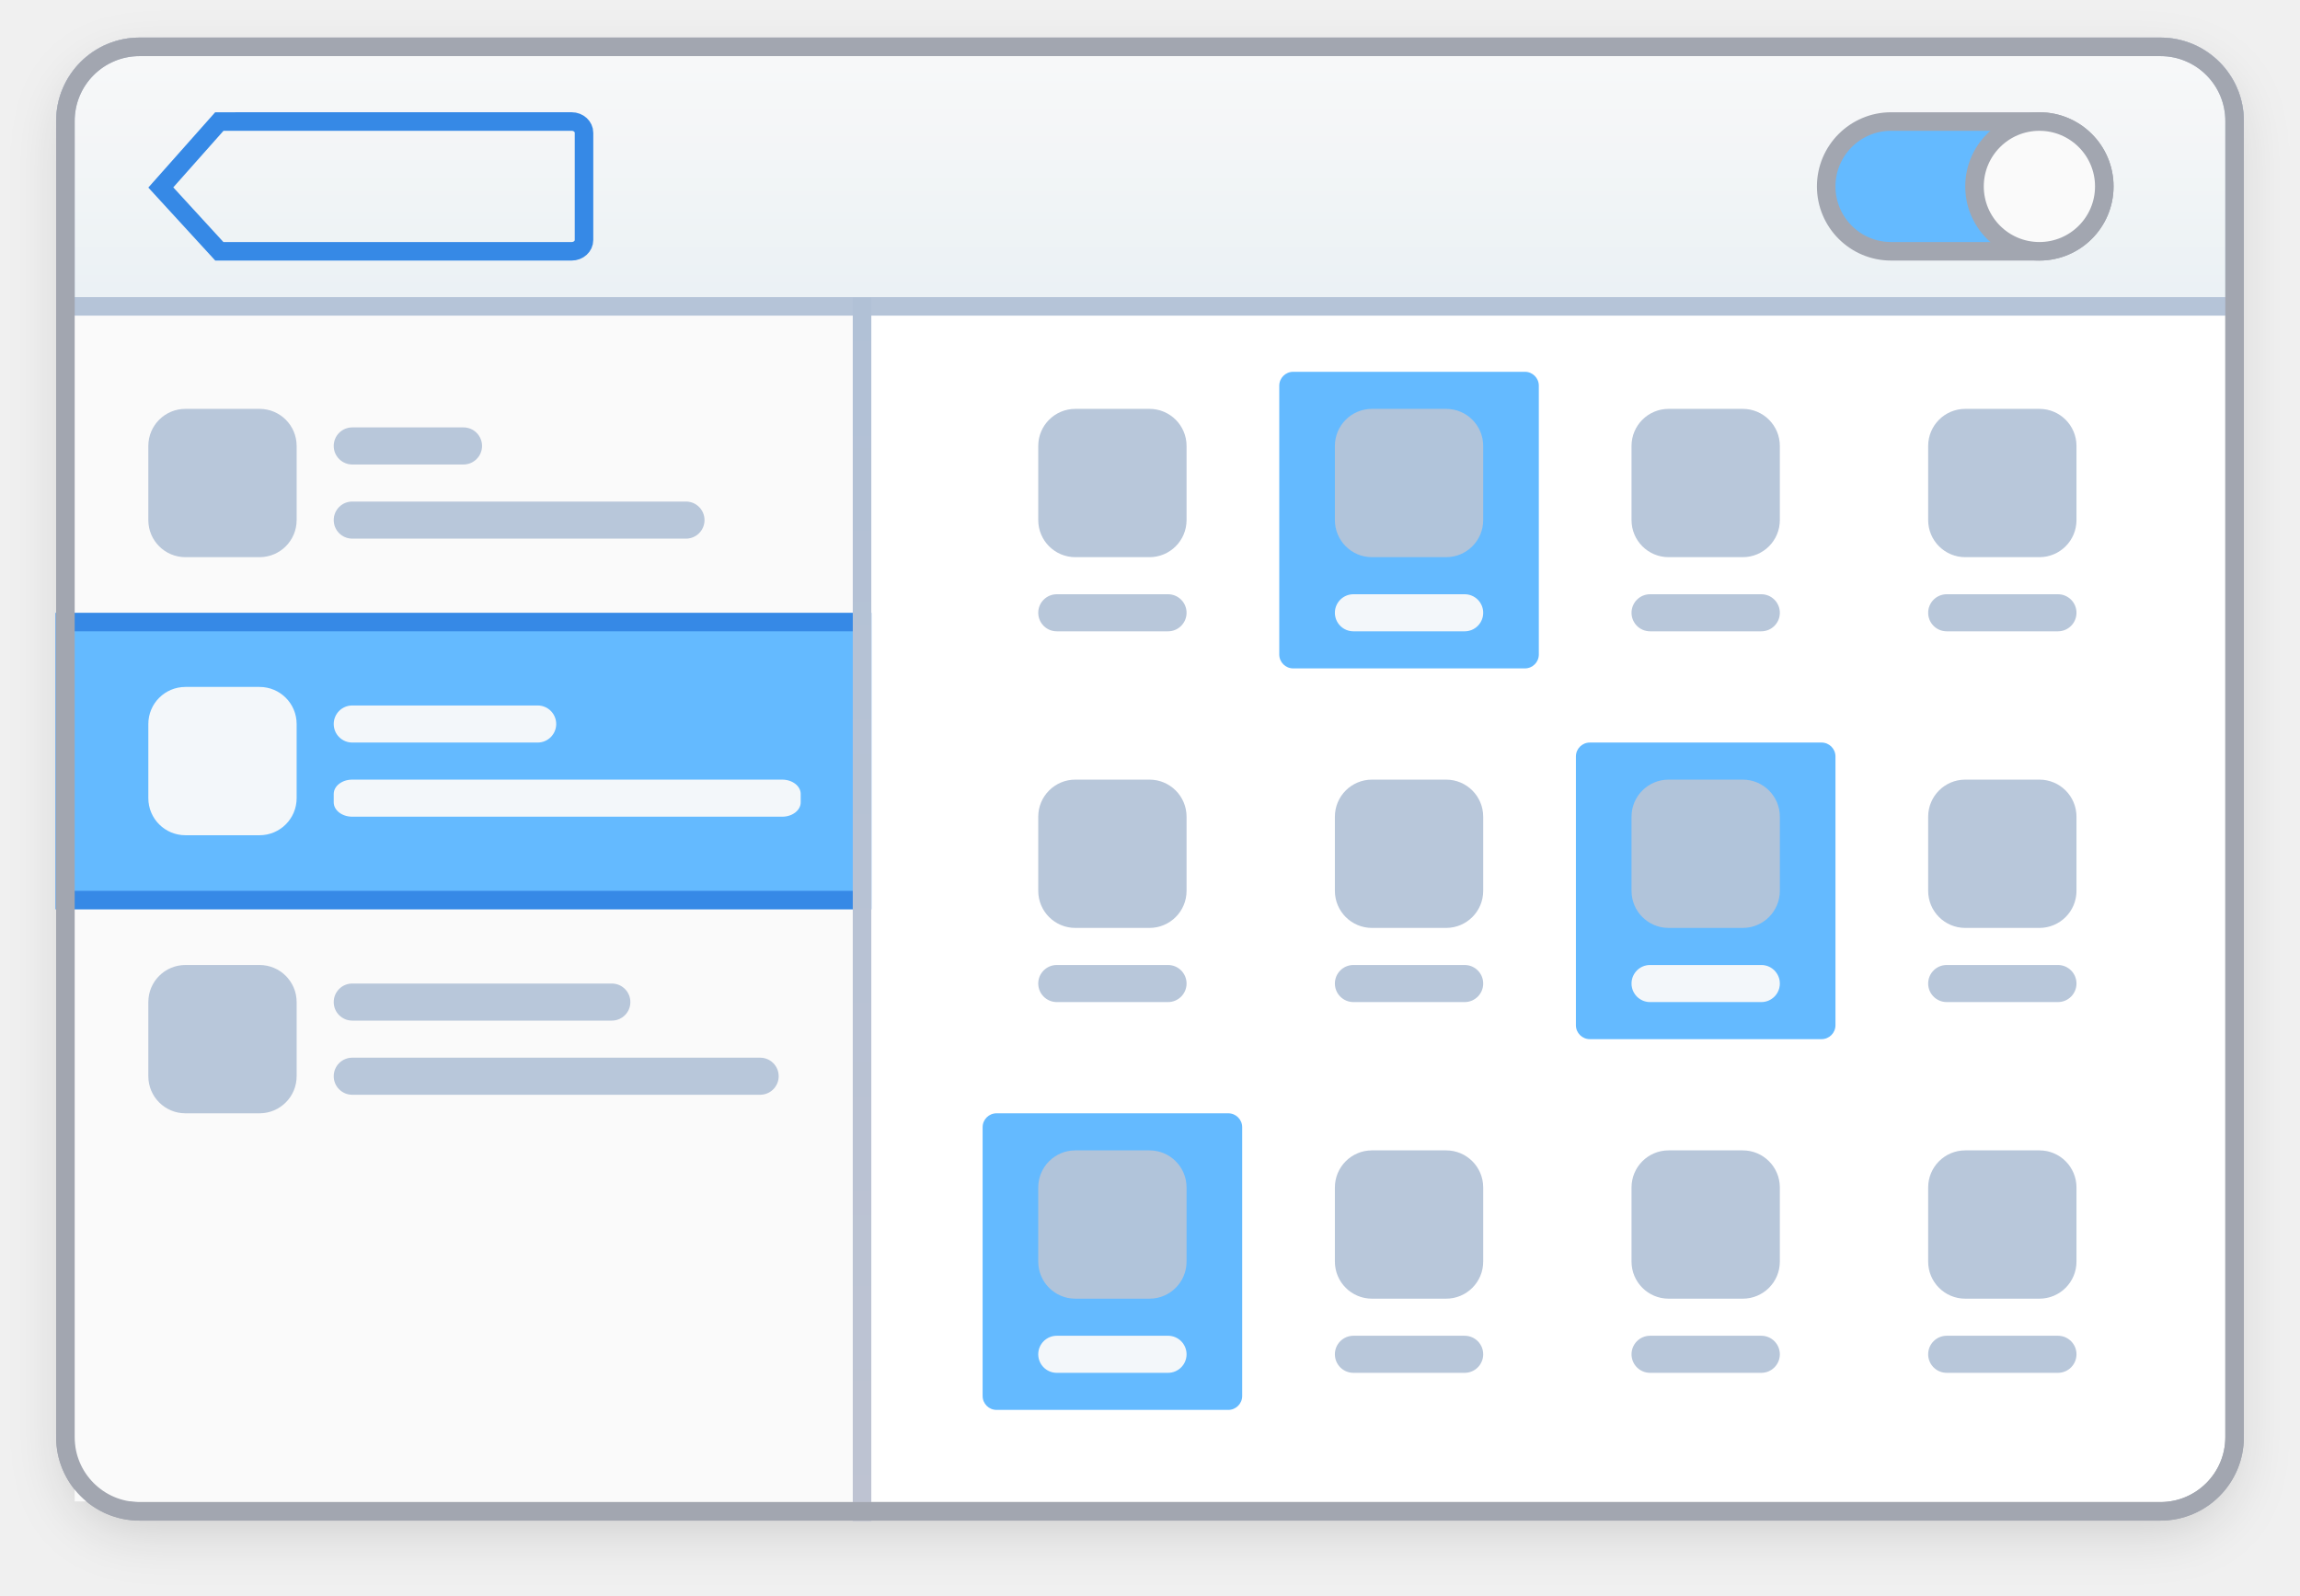
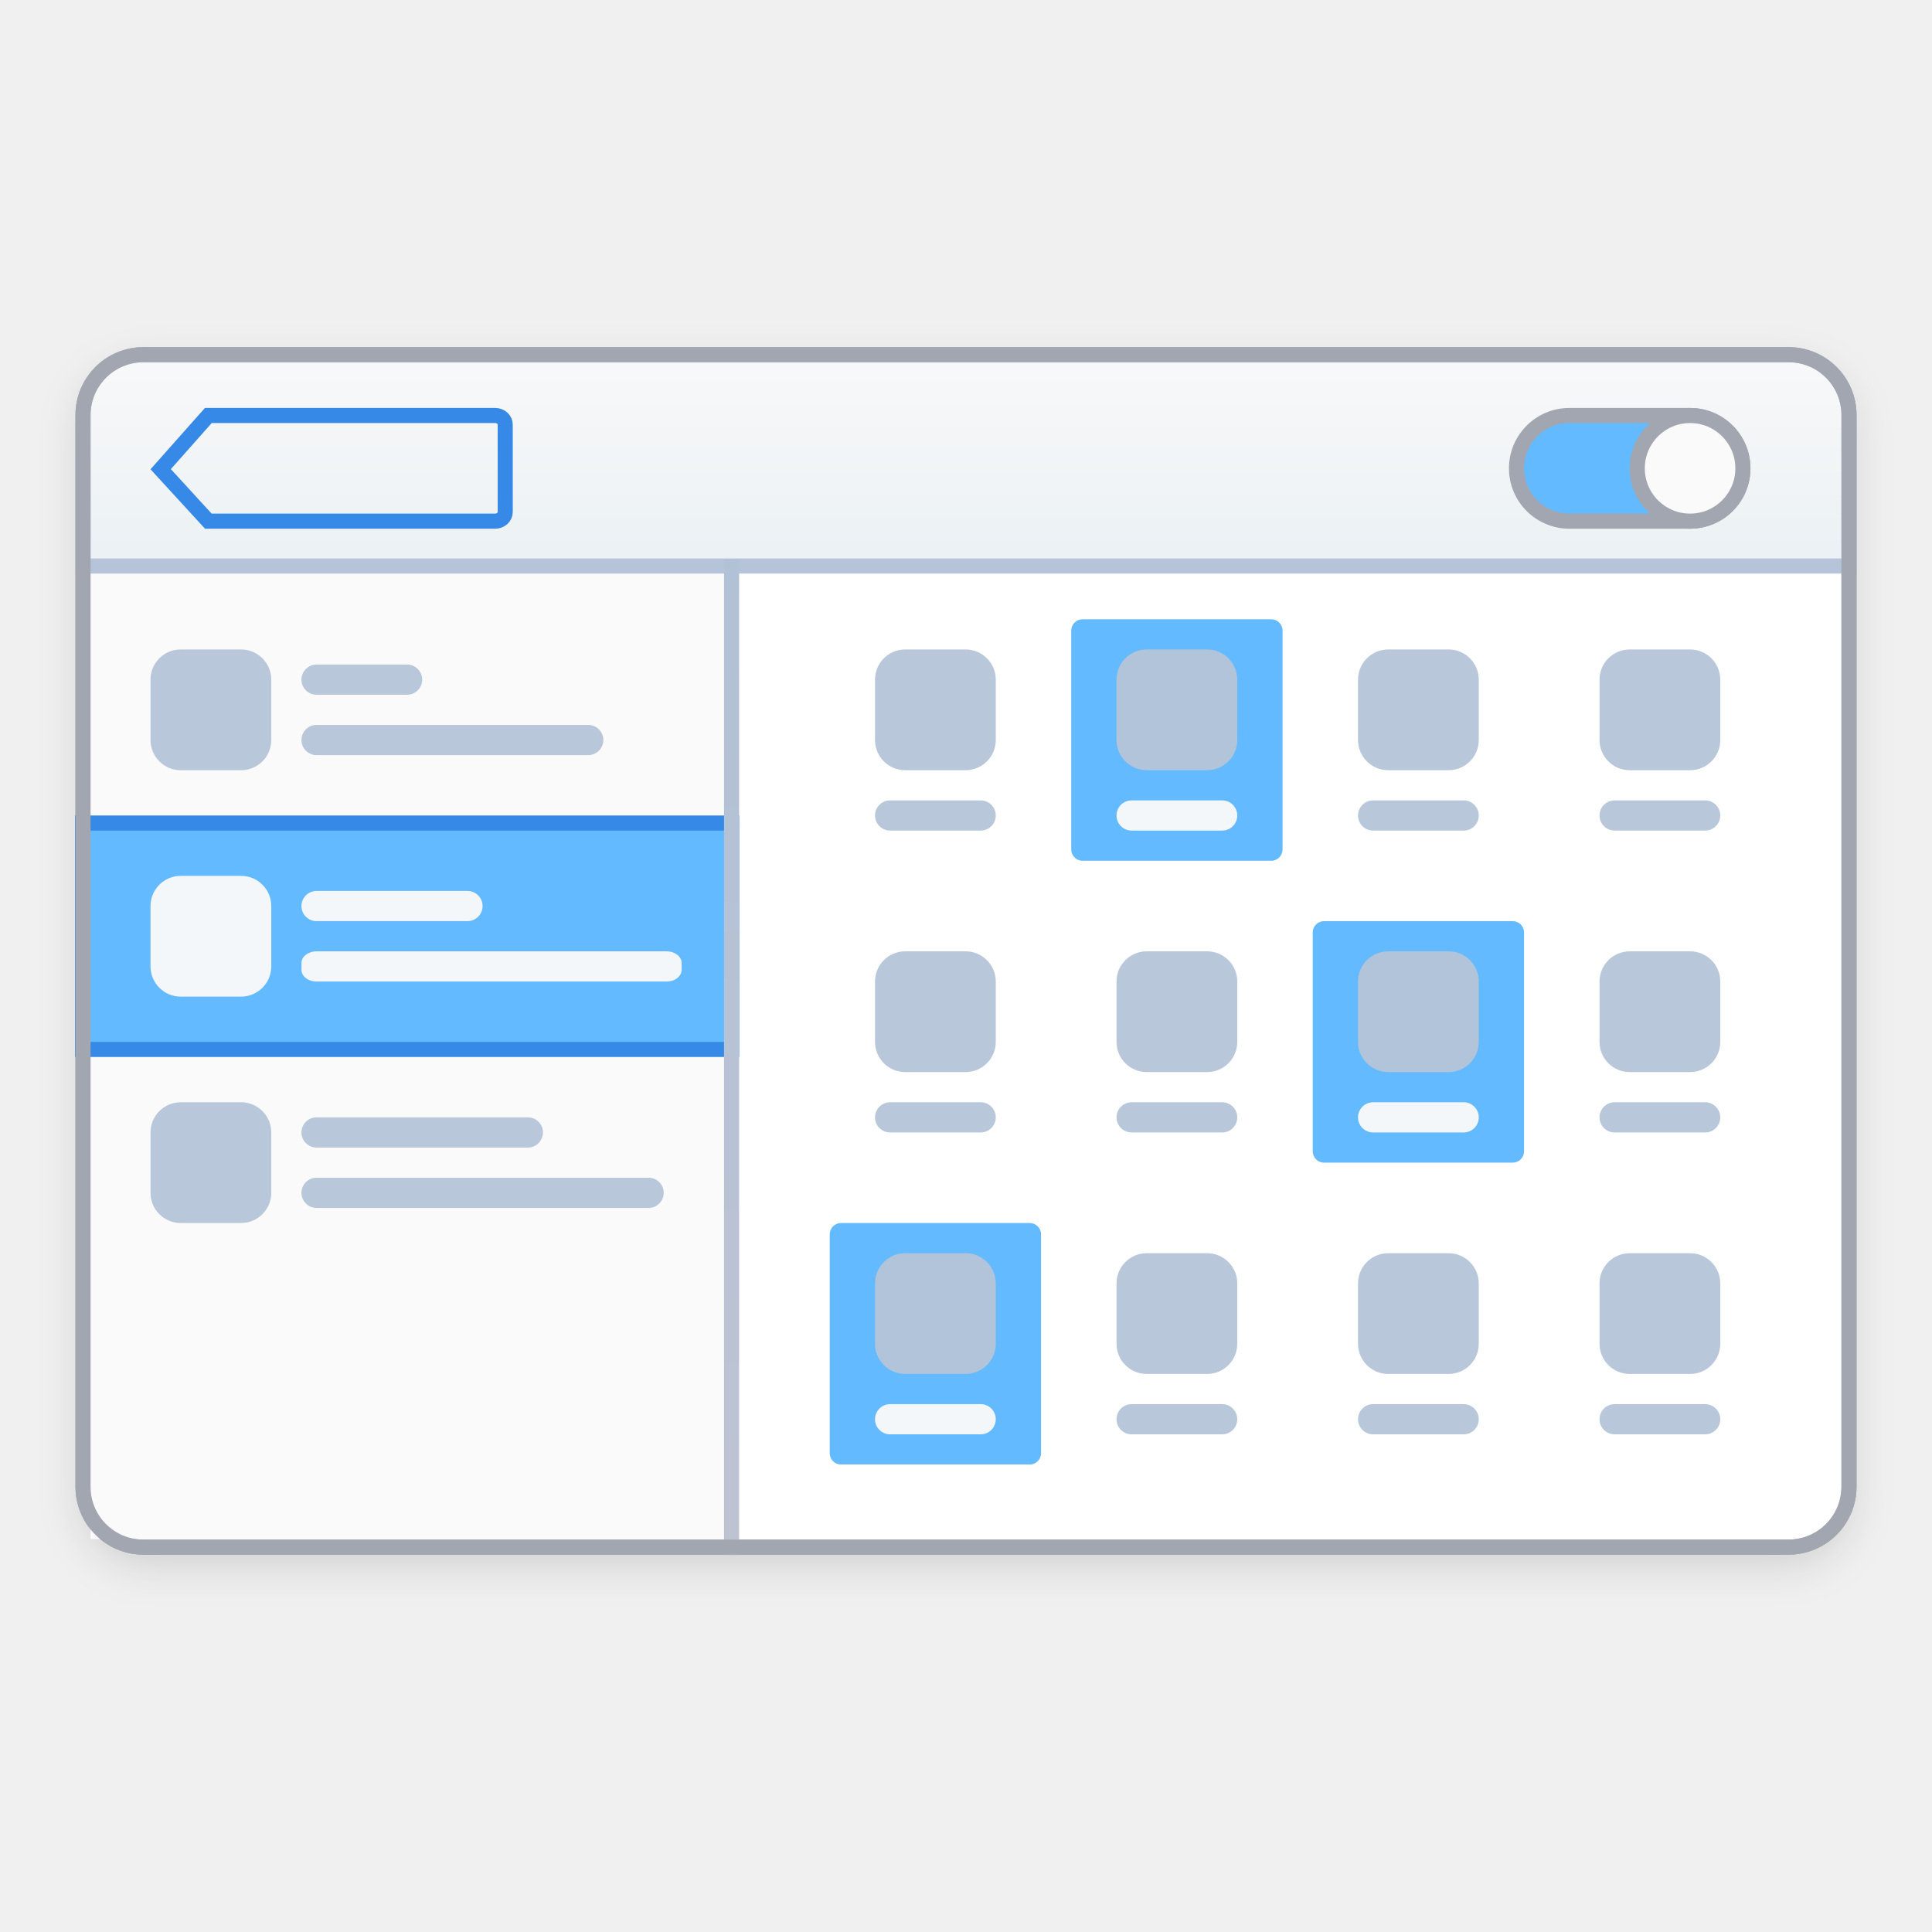
- <svg xmlns="http://www.w3.org/2000/svg" xmlns:xlink="http://www.w3.org/1999/xlink" version="1.1" id="svg4729" height="86.056" width="124.056">
+ <svg xmlns="http://www.w3.org/2000/svg" xmlns:xlink="http://www.w3.org/1999/xlink" version="1.1" id="svg4729" height="128" width="128">
  <defs id="defs4731">
    <linearGradient id="linearGradient5717">
      <stop id="stop5719" offset="0" style="stop-color:#fafafa;stop-opacity:1" />
      <stop id="stop5721" offset="1" style="stop-color:#e7eef3;stop-opacity:1;" />
    </linearGradient>
    <linearGradient id="linearGradient5709">
      <stop id="stop5711" offset="0" style="stop-color:#bec3d2;stop-opacity:1;" />
      <stop id="stop5713" offset="1" style="stop-color:#b1c1d6;stop-opacity:1;" />
    </linearGradient>
    <linearGradient y2="-266.543" x2="-200.293" y1="-321.396" x1="-200.293" gradientTransform="matrix(0.3311038,0,0,0.3272737,484.4913,490.8466)" gradientUnits="userSpaceOnUse" id="linearGradient9688" xlink:href="#linearGradient5717" />
    <linearGradient y2="-274.674" x2="-320.872" y1="-327.281" x1="-320.872" gradientTransform="matrix(0.3311038,0,0,0.3272737,484.4913,490.8466)" gradientUnits="userSpaceOnUse" id="linearGradient9690" xlink:href="#linearGradient5709" />
-     <filter id="filter5705" color-interpolation-filters="sRGB">
+     <filter id="filter5705" style="color-interpolation-filters:sRGB">
      <feGaussianBlur id="feGaussianBlur5707" stdDeviation="1.47" />
    </filter>
    <linearGradient id="linearGradient5709-7-1">
      <stop id="stop5711-8-0" offset="0" style="stop-color:#bec3d2;stop-opacity:1;" />
      <stop id="stop5713-2-3" offset="1" style="stop-color:#b1c1d6;stop-opacity:1;" />
    </linearGradient>
    <linearGradient gradientTransform="matrix(1,0,0,-1.013436,-1.253348,874.0012)" gradientUnits="userSpaceOnUse" y2="466.803" x2="408.466" y1="401.428" x1="408.466" id="linearGradient892" xlink:href="#linearGradient5709-7-1" />
  </defs>
-   <g transform="translate(-360.2158,-385.0599)" id="layer1">
+   <g transform="translate(-358.2438,-364.0879)" id="layer1">
    <g style="fill:#b5c4d8;fill-opacity:1" transform="matrix(0.7333333,0,0,0.7333333,448.9602,386.1546)" id="g4290">
-       <g transform="translate(-333.0002,430)" id="layer10" style="fill:#b5c4d8;fill-opacity:1;display:inline" />
-       <g transform="translate(-333.0002,430)" id="layer13" style="fill:#b5c4d8;fill-opacity:1;display:inline" />
+       <g transform="translate(-333.0002,430)" id="layer10" style="display:inline;fill:#b5c4d8;fill-opacity:1" />
+       <g transform="translate(-333.0002,430)" id="layer13" style="display:inline;fill:#b5c4d8;fill-opacity:1" />
      <g style="fill:#b5c4d8;fill-opacity:1" transform="translate(-333.0002,430)" id="layer14" />
-       <g transform="translate(-333.0002,430)" id="layer15" style="fill:#b5c4d8;fill-opacity:1;display:inline" />
-       <g transform="translate(-333.0002,430)" id="g71291" style="fill:#b5c4d8;fill-opacity:1;display:inline" />
-       <g transform="translate(-333.0002,430)" id="g4953" style="fill:#b5c4d8;fill-opacity:1;display:inline" />
-       <g transform="translate(-333.0002,430)" id="layer12" style="fill:#b5c4d8;fill-opacity:1;display:inline" />
+       <g transform="translate(-333.0002,430)" id="layer15" style="display:inline;fill:#b5c4d8;fill-opacity:1" />
+       <g transform="translate(-333.0002,430)" id="g71291" style="display:inline;fill:#b5c4d8;fill-opacity:1" />
+       <g transform="translate(-333.0002,430)" id="g4953" style="display:inline;fill:#b5c4d8;fill-opacity:1" />
+       <g transform="translate(-333.0002,430)" id="layer12" style="display:inline;fill:#b5c4d8;fill-opacity:1" />
    </g>
    <g id="g1101">
      <rect style="color:#000000;display:inline;overflow:visible;visibility:visible;opacity:0.15;fill:#000000;fill-opacity:1;fill-rule:nonzero;stroke:none;stroke-width:1;marker:none;filter:url(#filter5705);enable-background:accumulate" id="rect4888-5" width="117" height="79" x="363.744" y="388.588" rx="4" ry="4" />
      <g id="g1040">
        <rect ry="4" rx="4" y="387.588" x="363.744" height="79" width="117" id="rect4888" style="color:#000000;display:inline;overflow:visible;visibility:visible;fill:#ffffff;fill-opacity:1;fill-rule:nonzero;stroke:#a2a6b0;stroke-width:1;stroke-linecap:round;stroke-linejoin:round;stroke-miterlimit:4;stroke-dasharray:none;stroke-dashoffset:0;stroke-opacity:1;marker:none;enable-background:accumulate" />
        <rect ry="0" rx="0" y="402.053" x="364.244" height="64" width="42" id="rect921" style="opacity:1;fill:#fafafa;fill-opacity:1;stroke:none;stroke-width:0.97" />
        <rect ry="0" rx="0" y="418.616" x="363.716" height="15" width="43" id="rect894" style="opacity:1;fill:#64baff;fill-opacity:1;stroke:#3689e6;stroke-width:1" />
        <path id="rect4888-4" d="m 367.744,387.588 c -2.216,0 -4,1.784 -4,4 v 10 h 117 v -10 c 0,-2.216 -1.784,-4 -4,-4 z" style="color:#000000;display:inline;overflow:visible;visibility:visible;opacity:0.95;fill:url(#linearGradient9688);fill-opacity:1;fill-rule:nonzero;stroke:url(#linearGradient9690);stroke-width:1;stroke-linecap:butt;stroke-linejoin:miter;stroke-miterlimit:4;stroke-dasharray:none;stroke-dashoffset:0;stroke-opacity:1;marker:none;enable-background:accumulate" />
        <rect ry="0.75" rx="0.75" y="405.116" x="429.216" height="16" width="14" id="rect986" style="opacity:1;fill:#64baff;fill-opacity:1;stroke:none;stroke-width:1" />
        <path id="path884" d="m 406.712,467.116 v -66" style="fill:none;stroke:url(#linearGradient892);stroke-width:1;stroke-linecap:butt;stroke-linejoin:miter;stroke-opacity:1" />
        <rect ry="4" rx="4" y="387.588" x="363.744" height="79" width="117" id="rect4888-0" style="color:#000000;display:inline;overflow:visible;visibility:visible;fill:none;stroke:#a2a6b0;stroke-width:1;stroke-linecap:round;stroke-linejoin:round;stroke-miterlimit:4;stroke-dasharray:none;stroke-dashoffset:0;stroke-opacity:1;marker:none;enable-background:accumulate" />
        <rect style="color:#000000;display:inline;overflow:visible;visibility:visible;opacity:0.95;fill:#b5c4d8;fill-opacity:1;fill-rule:nonzero;stroke:none;stroke-width:0.733;marker:none;enable-background:accumulate" id="rect866" width="8" height="8" x="368.216" y="407.116" rx="2" ry="2" />
        <rect style="color:#000000;display:inline;overflow:visible;visibility:visible;opacity:0.95;fill:#b5c4d8;fill-opacity:1;fill-rule:nonzero;stroke:none;stroke-width:0.733;marker:none;enable-background:accumulate" id="rect868" width="20" height="2" x="378.216" y="412.116" rx="1" ry="1" />
        <rect style="color:#000000;display:inline;overflow:visible;visibility:visible;opacity:0.95;fill:#b5c4d8;fill-opacity:1;fill-rule:nonzero;stroke:none;stroke-width:0.733;marker:none;enable-background:accumulate" id="rect870" width="8" height="2" x="378.216" y="408.116" rx="1" ry="1" />
        <rect style="color:#000000;display:inline;overflow:visible;visibility:visible;opacity:0.95;fill:#b5c4d8;fill-opacity:1;fill-rule:nonzero;stroke:none;stroke-width:0.733;marker:none;enable-background:accumulate" id="rect872" width="8" height="8" x="368.216" y="437.116" rx="2" ry="2" />
        <rect style="color:#000000;display:inline;overflow:visible;visibility:visible;opacity:0.95;fill:#b5c4d8;fill-opacity:1;fill-rule:nonzero;stroke:none;stroke-width:0.733;marker:none;enable-background:accumulate" id="rect874" width="24" height="2" x="378.216" y="442.116" rx="1" ry="1" />
        <rect style="color:#000000;display:inline;overflow:visible;visibility:visible;opacity:0.95;fill:#b5c4d8;fill-opacity:1;fill-rule:nonzero;stroke:none;stroke-width:0.733;marker:none;enable-background:accumulate" id="rect876" width="16" height="2" x="378.216" y="438.116" rx="1" ry="1" />
        <rect style="color:#000000;display:inline;overflow:visible;visibility:visible;opacity:0.95;fill:#fafafa;fill-opacity:1;fill-rule:nonzero;stroke:none;stroke-width:0.733;marker:none;enable-background:accumulate" id="rect878" width="8" height="8" x="368.216" y="422.116" rx="2" ry="2" />
        <rect style="color:#000000;display:inline;overflow:visible;visibility:visible;opacity:0.95;fill:#fafafa;fill-opacity:1;fill-rule:nonzero;stroke:none;stroke-width:0.733;marker:none;enable-background:accumulate" id="rect880" width="25.188" height="2" x="378.216" y="427.116" rx="1" ry="0.775" />
        <rect style="color:#000000;display:inline;overflow:visible;visibility:visible;opacity:0.95;fill:#fafafa;fill-opacity:1;fill-rule:nonzero;stroke:none;stroke-width:0.733;marker:none;enable-background:accumulate" id="rect882" width="12" height="2" x="378.216" y="423.116" rx="1" ry="1" />
        <g id="g906">
          <rect style="color:#000000;display:inline;overflow:visible;visibility:visible;opacity:0.95;fill:#b5c4d8;fill-opacity:1;fill-rule:nonzero;stroke:none;stroke-width:0.733;marker:none;enable-background:accumulate" id="rect896" width="8" height="8" x="416.216" y="407.116" rx="2" ry="2" />
          <rect style="color:#000000;display:inline;overflow:visible;visibility:visible;opacity:0.95;fill:#b5c4d8;fill-opacity:1;fill-rule:nonzero;stroke:none;stroke-width:0.733;marker:none;enable-background:accumulate" id="rect898" width="8" height="2" x="416.216" y="417.116" rx="1" ry="1" />
        </g>
        <g transform="translate(16)" id="g912">
          <rect ry="2" rx="2" y="407.116" x="416.216" height="8" width="8" id="rect908" style="color:#000000;display:inline;overflow:visible;visibility:visible;opacity:0.95;fill:#b5c4d8;fill-opacity:1;fill-rule:nonzero;stroke:none;stroke-width:0.733;marker:none;enable-background:accumulate" />
          <rect ry="1" rx="1" y="417.116" x="416.216" height="2" width="8" id="rect910" style="color:#000000;display:inline;overflow:visible;visibility:visible;opacity:0.95;fill:#fafafa;fill-opacity:1;fill-rule:nonzero;stroke:none;stroke-width:0.733;marker:none;enable-background:accumulate" />
        </g>
        <g id="g918" transform="translate(32.00001)">
          <rect style="color:#000000;display:inline;overflow:visible;visibility:visible;opacity:0.95;fill:#b5c4d8;fill-opacity:1;fill-rule:nonzero;stroke:none;stroke-width:0.733;marker:none;enable-background:accumulate" id="rect914" width="8" height="8" x="416.216" y="407.116" rx="2" ry="2" />
          <rect style="color:#000000;display:inline;overflow:visible;visibility:visible;opacity:0.95;fill:#b5c4d8;fill-opacity:1;fill-rule:nonzero;stroke:none;stroke-width:0.733;marker:none;enable-background:accumulate" id="rect916" width="8" height="2" x="416.216" y="417.116" rx="1" ry="1" />
        </g>
        <g transform="translate(48.00001)" id="g924">
          <rect ry="2" rx="2" y="407.116" x="416.216" height="8" width="8" id="rect920" style="color:#000000;display:inline;overflow:visible;visibility:visible;opacity:0.95;fill:#b5c4d8;fill-opacity:1;fill-rule:nonzero;stroke:none;stroke-width:0.733;marker:none;enable-background:accumulate" />
          <rect ry="1" rx="1" y="417.116" x="416.216" height="2" width="8" id="rect922" style="color:#000000;display:inline;overflow:visible;visibility:visible;opacity:0.95;fill:#b5c4d8;fill-opacity:1;fill-rule:nonzero;stroke:none;stroke-width:0.733;marker:none;enable-background:accumulate" />
        </g>
        <g transform="translate(0,20.00001)" id="g936">
          <rect ry="2" rx="2" y="407.116" x="416.216" height="8" width="8" id="rect932" style="color:#000000;display:inline;overflow:visible;visibility:visible;opacity:0.95;fill:#b5c4d8;fill-opacity:1;fill-rule:nonzero;stroke:none;stroke-width:0.733;marker:none;enable-background:accumulate" />
          <rect ry="1" rx="1" y="417.116" x="416.216" height="2" width="8" id="rect934" style="color:#000000;display:inline;overflow:visible;visibility:visible;opacity:0.95;fill:#b5c4d8;fill-opacity:1;fill-rule:nonzero;stroke:none;stroke-width:0.733;marker:none;enable-background:accumulate" />
        </g>
        <g id="g942" transform="translate(16,20.00001)">
          <rect style="color:#000000;display:inline;overflow:visible;visibility:visible;opacity:0.95;fill:#b5c4d8;fill-opacity:1;fill-rule:nonzero;stroke:none;stroke-width:0.733;marker:none;enable-background:accumulate" id="rect938" width="8" height="8" x="416.216" y="407.116" rx="2" ry="2" />
          <rect style="color:#000000;display:inline;overflow:visible;visibility:visible;opacity:0.95;fill:#b5c4d8;fill-opacity:1;fill-rule:nonzero;stroke:none;stroke-width:0.733;marker:none;enable-background:accumulate" id="rect940" width="8" height="2" x="416.216" y="417.116" rx="1" ry="1" />
        </g>
        <rect style="opacity:1;fill:#64baff;fill-opacity:1;stroke:none;stroke-width:1" id="rect988" width="14" height="16" x="445.216" y="425.116" rx="0.75" ry="0.75" />
        <g transform="translate(32.00001,20.00001)" id="g948">
          <rect ry="2" rx="2" y="407.116" x="416.216" height="8" width="8" id="rect944" style="color:#000000;display:inline;overflow:visible;visibility:visible;opacity:0.95;fill:#b5c4d8;fill-opacity:1;fill-rule:nonzero;stroke:none;stroke-width:0.733;marker:none;enable-background:accumulate" />
          <rect ry="1" rx="1" y="417.116" x="416.216" height="2" width="8" id="rect946" style="color:#000000;display:inline;overflow:visible;visibility:visible;opacity:0.95;fill:#fafafa;fill-opacity:1;fill-rule:nonzero;stroke:none;stroke-width:0.733;marker:none;enable-background:accumulate" />
        </g>
        <g id="g954" transform="translate(48.00001,20.00001)">
          <rect style="color:#000000;display:inline;overflow:visible;visibility:visible;opacity:0.95;fill:#b5c4d8;fill-opacity:1;fill-rule:nonzero;stroke:none;stroke-width:0.733;marker:none;enable-background:accumulate" id="rect950" width="8" height="8" x="416.216" y="407.116" rx="2" ry="2" />
          <rect style="color:#000000;display:inline;overflow:visible;visibility:visible;opacity:0.95;fill:#b5c4d8;fill-opacity:1;fill-rule:nonzero;stroke:none;stroke-width:0.733;marker:none;enable-background:accumulate" id="rect952" width="8" height="2" x="416.216" y="417.116" rx="1" ry="1" />
        </g>
        <rect ry="0.75" rx="0.75" y="445.116" x="413.216" height="16" width="14" id="rect990" style="opacity:1;fill:#64baff;fill-opacity:1;stroke:none;stroke-width:1" />
        <g id="g960" transform="translate(0,40.00001)">
          <rect style="color:#000000;display:inline;overflow:visible;visibility:visible;opacity:0.95;fill:#b5c4d8;fill-opacity:1;fill-rule:nonzero;stroke:none;stroke-width:0.733;marker:none;enable-background:accumulate" id="rect956" width="8" height="8" x="416.216" y="407.116" rx="2" ry="2" />
          <rect style="color:#000000;display:inline;overflow:visible;visibility:visible;opacity:0.95;fill:#fafafa;fill-opacity:1;fill-rule:nonzero;stroke:none;stroke-width:0.733;marker:none;enable-background:accumulate" id="rect958" width="8" height="2" x="416.216" y="417.116" rx="1" ry="1" />
        </g>
        <g transform="translate(16,40.00001)" id="g966">
          <rect ry="2" rx="2" y="407.116" x="416.216" height="8" width="8" id="rect962" style="color:#000000;display:inline;overflow:visible;visibility:visible;opacity:0.95;fill:#b5c4d8;fill-opacity:1;fill-rule:nonzero;stroke:none;stroke-width:0.733;marker:none;enable-background:accumulate" />
          <rect ry="1" rx="1" y="417.116" x="416.216" height="2" width="8" id="rect964" style="color:#000000;display:inline;overflow:visible;visibility:visible;opacity:0.95;fill:#b5c4d8;fill-opacity:1;fill-rule:nonzero;stroke:none;stroke-width:0.733;marker:none;enable-background:accumulate" />
        </g>
        <g id="g972" transform="translate(32.00001,40.00001)">
          <rect style="color:#000000;display:inline;overflow:visible;visibility:visible;opacity:0.95;fill:#b5c4d8;fill-opacity:1;fill-rule:nonzero;stroke:none;stroke-width:0.733;marker:none;enable-background:accumulate" id="rect968" width="8" height="8" x="416.216" y="407.116" rx="2" ry="2" />
          <rect style="color:#000000;display:inline;overflow:visible;visibility:visible;opacity:0.95;fill:#b5c4d8;fill-opacity:1;fill-rule:nonzero;stroke:none;stroke-width:0.733;marker:none;enable-background:accumulate" id="rect970" width="8" height="2" x="416.216" y="417.116" rx="1" ry="1" />
        </g>
        <g transform="translate(48.00001,40.00001)" id="g978">
          <rect ry="2" rx="2" y="407.116" x="416.216" height="8" width="8" id="rect974" style="color:#000000;display:inline;overflow:visible;visibility:visible;opacity:0.95;fill:#b5c4d8;fill-opacity:1;fill-rule:nonzero;stroke:none;stroke-width:0.733;marker:none;enable-background:accumulate" />
          <rect ry="1" rx="1" y="417.116" x="416.216" height="2" width="8" id="rect976" style="color:#000000;display:inline;overflow:visible;visibility:visible;opacity:0.95;fill:#b5c4d8;fill-opacity:1;fill-rule:nonzero;stroke:none;stroke-width:0.733;marker:none;enable-background:accumulate" />
        </g>
        <rect ry="3.5" rx="3.5" y="391.616" x="458.716" height="7" width="15" id="rect980" style="opacity:1;fill:#64baff;fill-opacity:1;stroke:#a2a6b0;stroke-width:1" />
        <circle r="3.5" cy="395.116" cx="470.216" id="path984" style="opacity:1;fill:#fafafa;fill-opacity:1;stroke:#a2a6b0;stroke-width:1" />
        <path style="color:#000000;clip-rule:nonzero;display:inline;overflow:visible;visibility:visible;opacity:1;isolation:auto;mix-blend-mode:normal;color-interpolation:sRGB;color-interpolation-filters:linearRGB;solid-color:#000000;solid-opacity:1;fill:none;fill-opacity:1;fill-rule:nonzero;stroke:#3689e6;stroke-width:1;stroke-linecap:butt;stroke-linejoin:miter;stroke-miterlimit:4;stroke-dasharray:none;stroke-dashoffset:0;stroke-opacity:1;marker:none;color-rendering:auto;image-rendering:auto;shape-rendering:auto;text-rendering:auto;enable-background:accumulate" id="rect6132-8-2-8-0-0-0-50-8-6-0-7-1-5-8-0-6-4" d="m 372.046,391.616 -3.157,3.557 3.157,3.443 h 1.417 17.586 c 0.369,0 0.667,-0.271 0.667,-0.609 v -5.783 c 0,-0.337 -0.297,-0.609 -0.667,-0.609 h -17.534 z" />
      </g>
    </g>
  </g>
</svg>
